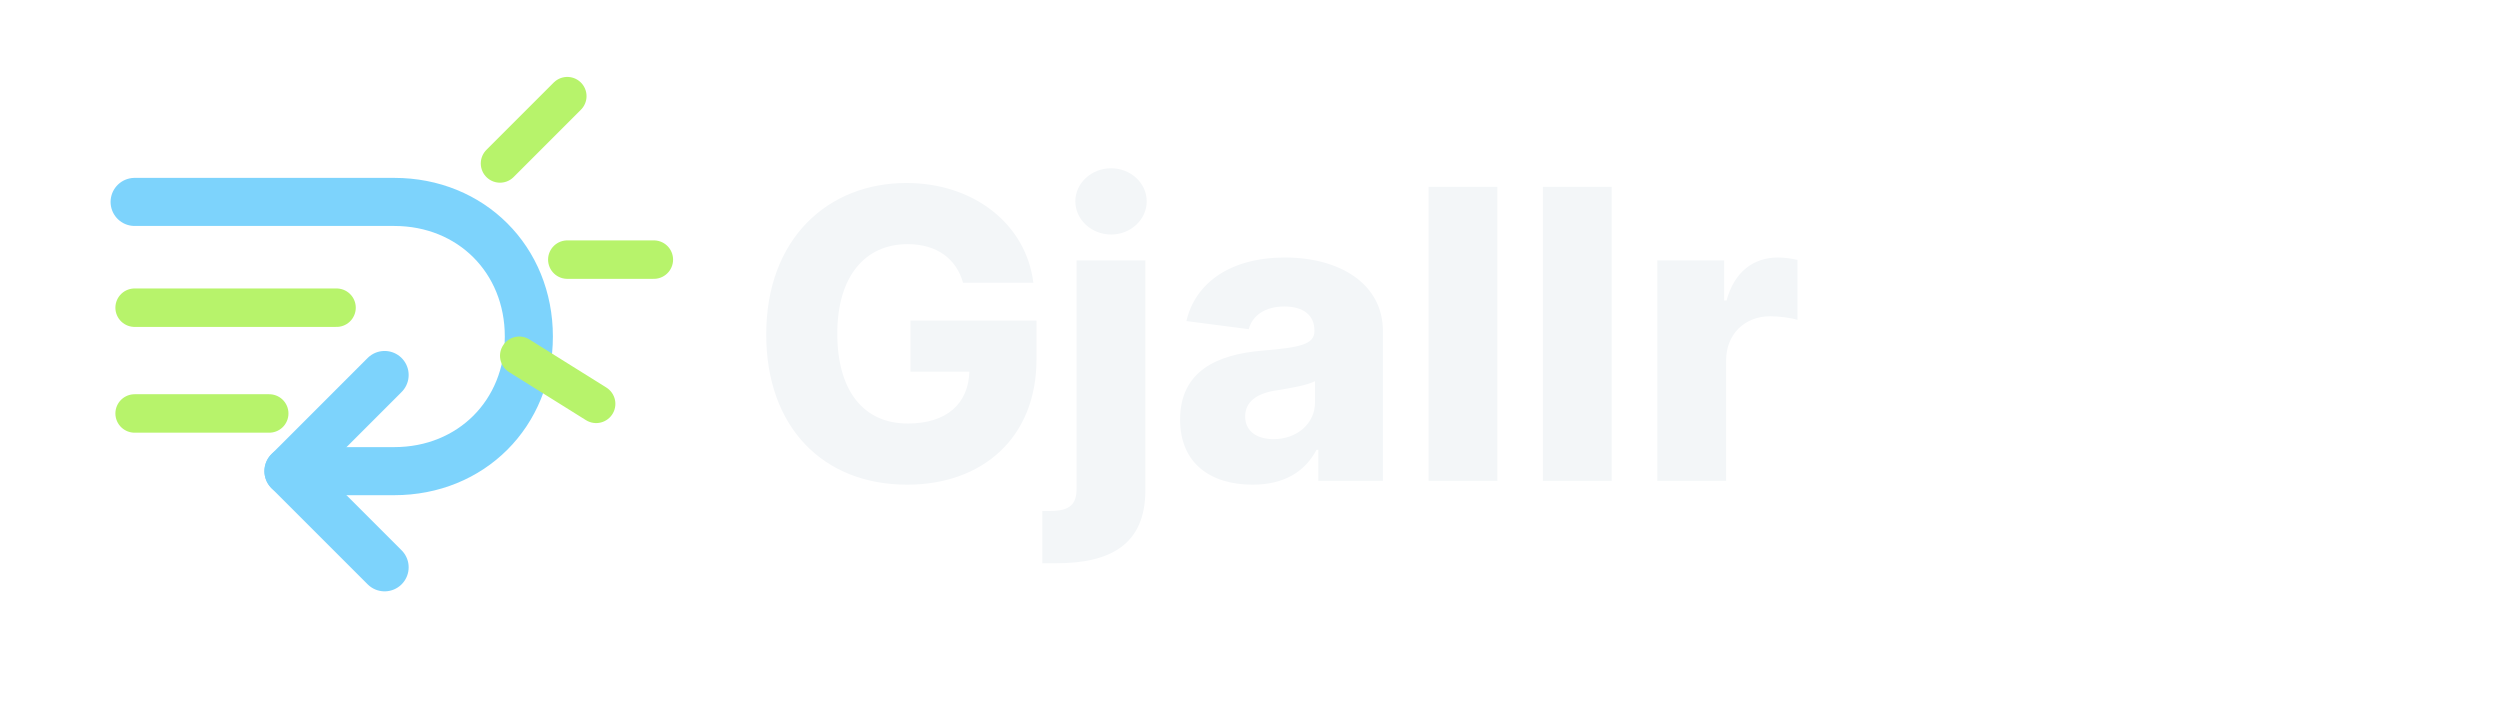
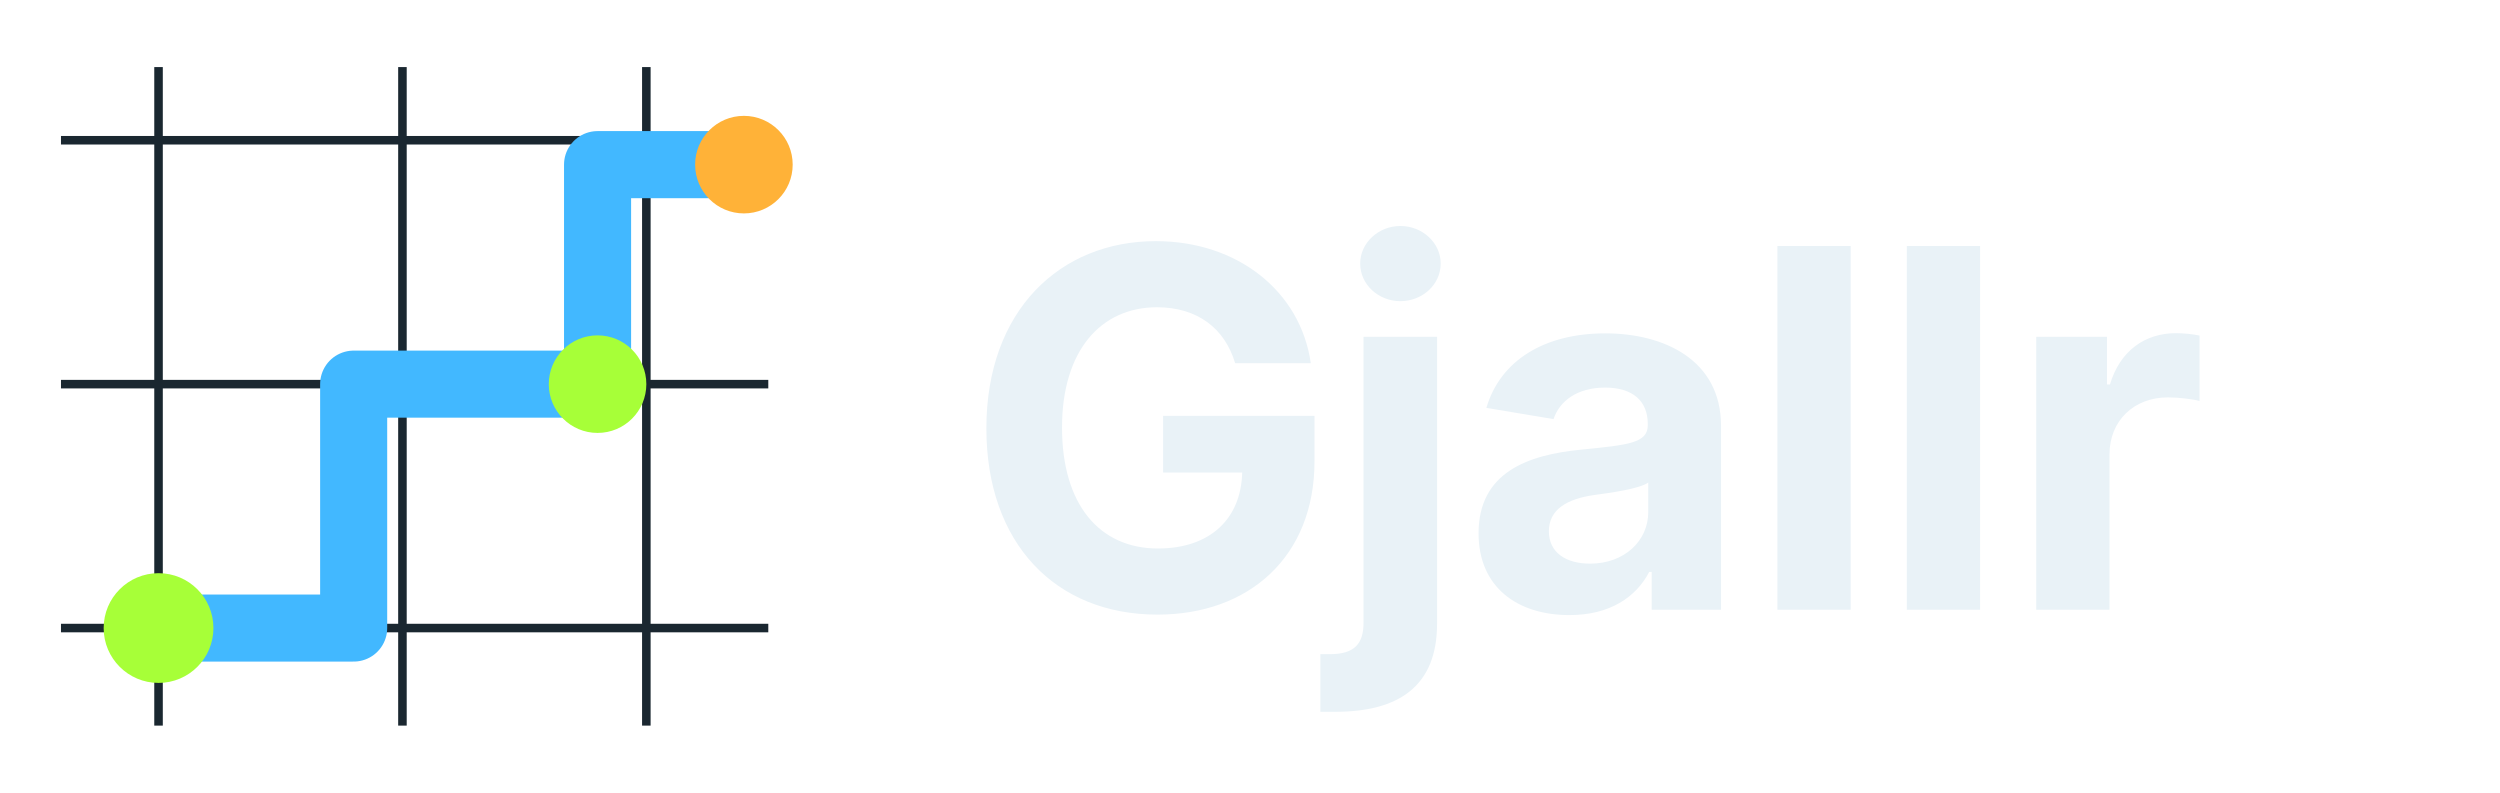
- <svg xmlns="http://www.w3.org/2000/svg" viewBox="0 0 260 74" role="img" aria-labelledby="title desc">
-   <g fill="none" fill-rule="evenodd">
-     <path d="M14 21h27c8 0 14 6 14 14s-6 14-14 14H30" stroke="#7dd3fc" stroke-width="5" stroke-linecap="round" />
-     <path d="M30 49l10-10M30 49l10 10" stroke="#7dd3fc" stroke-width="5" stroke-linecap="round" stroke-linejoin="round" />
-     <path d="M14 32h21M14 43h14M52 17l7-7M59 27h9M54 37l8 5" stroke="#b7f36b" stroke-width="4" stroke-linecap="round" />
-     <text x="78" y="50" fill="#f3f6f8" font-family="Inter, ui-sans-serif, system-ui, sans-serif" font-size="42" font-weight="760" letter-spacing="0">Gjallr</text>
+ <svg xmlns="http://www.w3.org/2000/svg" viewBox="0 0 410 130" role="img" aria-labelledby="title desc">
+   <defs>
+     <style>
+       .grid { stroke: #1a2730; stroke-width: 1.4; }
+       .line { fill: none; stroke: #42b8ff; stroke-width: 11; stroke-linecap: round; stroke-linejoin: round; }
+       .ghost { fill: none; stroke: #263b48; stroke-width: 5; stroke-linecap: round; stroke-linejoin: round; opacity: .7; }
+       .accent { fill: #a7ff38; }
+       .warn { fill: #ffb238; }
+       .text { fill: #e9f2f7; font-family: "IBM Plex Sans", "Inter", "Segoe UI", Arial, sans-serif; font-size: 82px; font-weight: 680; letter-spacing: -1px; }
+     </style>
+   </defs>
+   <g transform="translate(0 5)">
+     <path class="grid" d="M10 18H126M10 58H126M10 98H126M26 6V114M66 6V114M106 6V114" />
+     <path class="ghost" d="M26 98H46M66 58H86M106 22H122" />
+     <path class="line" d="M26 98H58V58H98V22H122" />
+     <circle class="accent" cx="26" cy="98" r="9" />
+     <circle class="accent" cx="98" cy="58" r="8" />
+     <circle class="warn" cx="122" cy="22" r="8" />
+   </g>
+   <g transform="translate(158 20)">
+     <text class="text" x="0" y="80">Gjallr</text>
  </g>
</svg>
